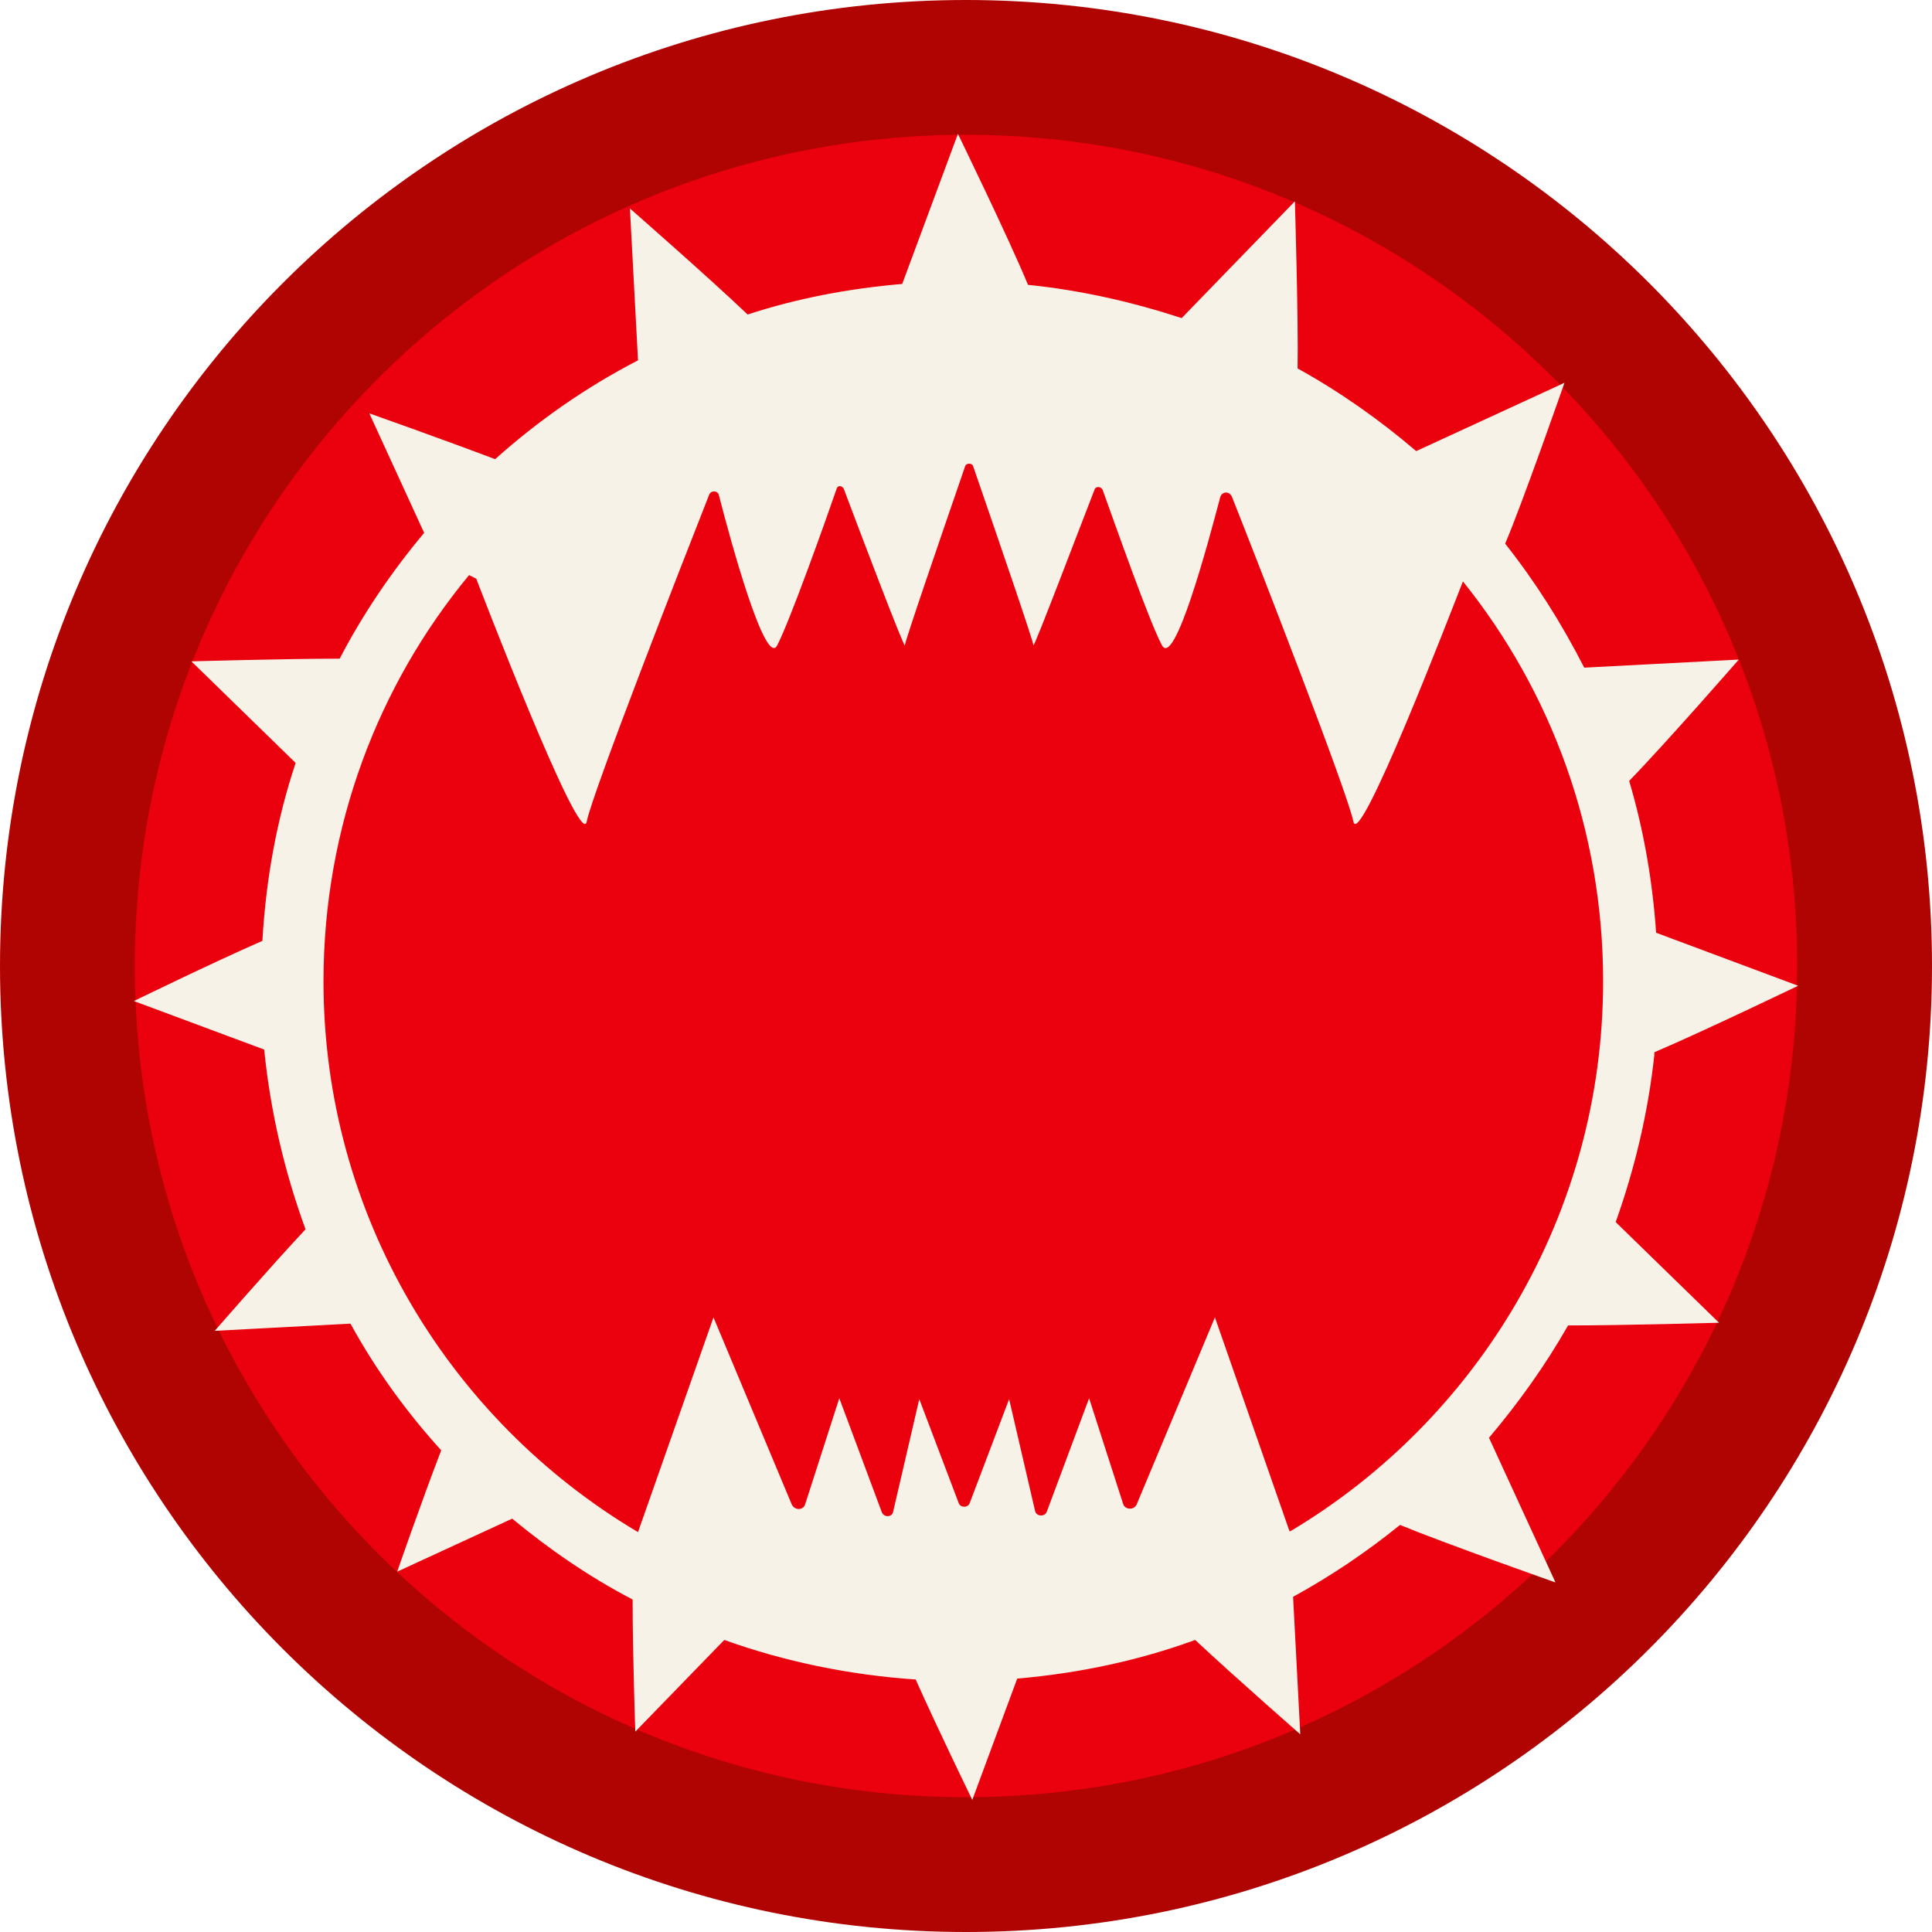
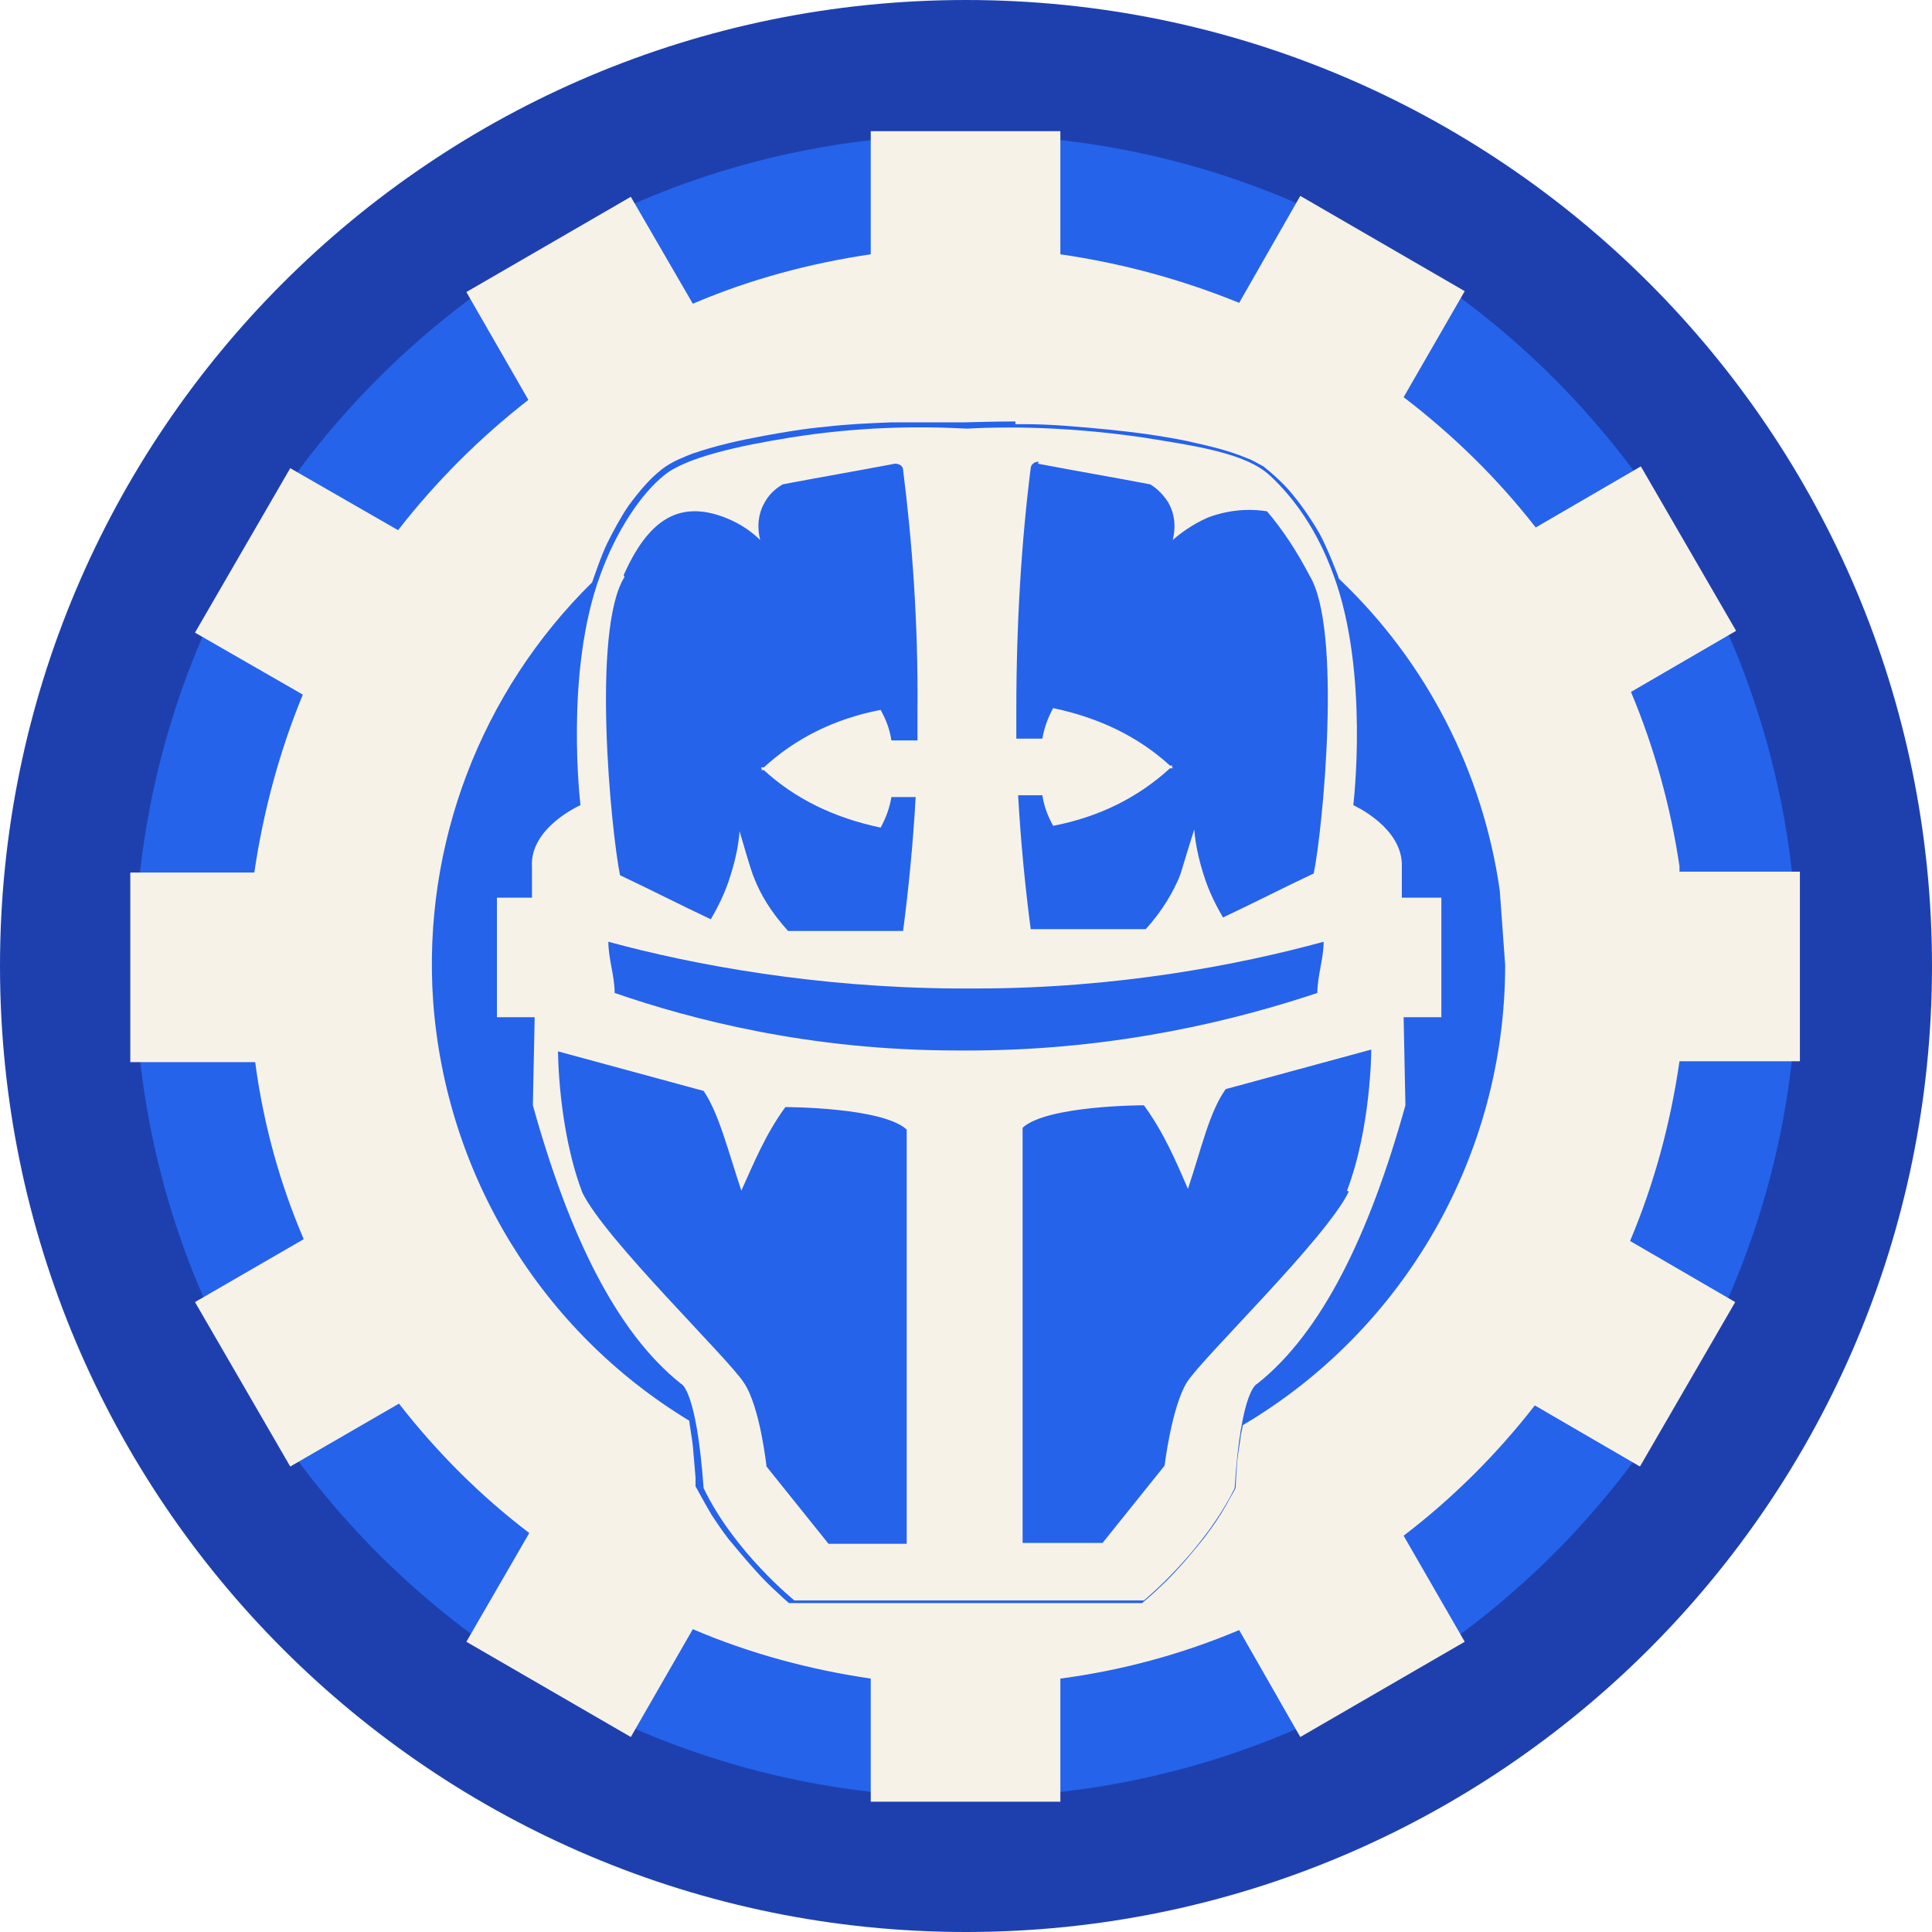
<svg xmlns="http://www.w3.org/2000/svg" id="Layer_1" data-name="Layer 1" viewBox="0 0 21.5 21.5">
  <defs>
    <style>
      .cls-1 {
-         fill: #eb000e;
-         stroke: #af0402;
-         stroke-width: 1.5px;
+         fill: #f7f2e8;
      }

      .cls-2 {
-         fill: #f7f2e8;
+         fill: #2563eb;
+         stroke: #1e40af;
+         stroke-width: 1.5px;
      }
    </style>
  </defs>
-   <circle class="cls-1" cx="10.75" cy="10.75" r="10" />
-   <path id="path2" class="cls-2" d="M18.41,11.71c.54-.23,1.6-.74,1.6-.74l-1.58-.59c-.04-.58-.14-1.15-.3-1.69.4-.41,1.22-1.35,1.22-1.35l-1.72.09c-.25-.49-.54-.95-.88-1.38.2-.47.66-1.79.66-1.79l-1.65.76c-.41-.35-.85-.66-1.32-.92.01-.54-.03-1.86-.03-1.86l-1.26,1.3c-.55-.18-1.12-.31-1.71-.37-.21-.51-.78-1.68-.78-1.68l-.62,1.67c-.59.05-1.17.16-1.72.34-.43-.41-1.31-1.18-1.31-1.18l.09,1.69c-.58.3-1.11.67-1.59,1.1-.58-.22-1.4-.51-1.4-.51l.61,1.33c-.36.43-.68.9-.94,1.4-.61,0-1.65.03-1.65.03l1.16,1.13c-.21.63-.33,1.29-.37,1.98-.57.25-1.43.67-1.43.67l1.45.54c.07.7.23,1.37.46,2-.42.45-1.01,1.13-1.01,1.13l1.51-.08c.28.51.62.98,1.01,1.41-.22.57-.49,1.35-.49,1.35l1.28-.59c.41.34.86.65,1.34.9,0,.62.03,1.47.03,1.47l.99-1.02c.67.24,1.39.39,2.13.44.25.56.63,1.34.63,1.34l.5-1.35c.69-.06,1.35-.2,1.98-.43.45.42,1.17,1.05,1.17,1.05l-.08-1.53c.42-.23.82-.5,1.19-.8.51.21,1.73.64,1.73.64l-.74-1.61c.33-.39.63-.81.88-1.25.61,0,1.68-.03,1.68-.03l-1.15-1.12c.21-.59.36-1.21.43-1.86h0ZM14.35,17.04l-.83-2.38-.87,2.08c-.03.07-.13.06-.15,0l-.38-1.18-.47,1.26c-.02.06-.11.06-.13,0l-.29-1.25-.44,1.16c-.02.05-.1.05-.12,0l-.44-1.16-.29,1.25c-.01.07-.11.07-.13,0l-.47-1.26-.38,1.18c-.02.07-.12.07-.15,0l-.87-2.08-.84,2.39c-2.09-1.24-3.5-3.52-3.5-6.13,0-1.72.61-3.3,1.62-4.52l.08.04s1.17,3.06,1.23,2.7c.06-.31,1.08-2.92,1.36-3.63.02-.06.1-.05.11,0,.13.51.52,1.93.65,1.67.14-.27.54-1.39.66-1.74.01-.04.06-.04.08,0,.15.4.68,1.8.68,1.74,0-.04.37-1.12.67-1.99.01-.04.08-.04.09,0,.3.87.67,1.95.67,1.99,0,.05.52-1.32.68-1.73.01-.04.07-.04.09,0,.13.36.52,1.47.66,1.73.14.26.51-1.12.65-1.65.02-.06.1-.07.13,0,.29.73,1.29,3.3,1.35,3.61.06.34,1.09-2.34,1.22-2.67.98,1.22,1.56,2.77,1.56,4.45,0,2.6-1.4,4.88-3.48,6.12h0Z" />
+   <circle class="cls-2" cx="10.75" cy="10.75" r="10" />
+   <g>
+     <path id="path922" class="cls-1" d="M9.69,1.47v1.36c-.68.1-1.35.28-1.98.55l-.69-1.19-1.83,1.06.69,1.2c-.54.42-1.03.91-1.45,1.45l-1.2-.69-1.06,1.83,1.2.69c-.26.63-.44,1.3-.54,1.98h-1.38v2.11h1.39c.09.68.27,1.34.54,1.97l-1.21.7,1.06,1.83,1.21-.7c.42.54.91,1.03,1.45,1.44l-.7,1.21,1.83,1.06.69-1.2c.63.27,1.3.45,1.98.55v1.37h2.11v-1.37c.68-.09,1.35-.27,1.99-.54l.68,1.19,1.83-1.06-.68-1.18c.55-.42,1.04-.91,1.46-1.45l1.17.68,1.06-1.83-1.17-.68c.27-.64.45-1.31.55-2h1.34v-2.11h-1.34v-.06c-.1-.67-.28-1.32-.54-1.94l1.17-.68-1.06-1.83-1.17.68c-.42-.54-.92-1.03-1.47-1.45l.68-1.18-1.83-1.06-.68,1.19c-.64-.26-1.3-.44-1.99-.54v-1.37h-2.11ZM11.3,4.72s.06,0,.09,0c.31,0,.63.03.94.06.3.03.6.07.89.13.22.05.45.1.66.19.06.02.12.06.18.09.1.08.2.17.28.26.13.15.24.31.34.48.09.16.22.5.22.51.97.92,1.6,2.14,1.79,3.47l.06.83c0,2.1-1.11,4.05-2.92,5.12,0,0-.01.07-.02.1-.01.1-.03.19-.04.29-.01.1-.02.31-.02.31,0,0-.03.06-.05.09-.07.13-.14.25-.23.37-.09.13-.19.24-.29.36-.09.1-.18.2-.28.29-.06.06-.19.17-.19.17h-3.93s-.07-.06-.11-.1c-.09-.08-.18-.17-.26-.26-.1-.11-.2-.23-.3-.35-.07-.09-.13-.18-.19-.27-.06-.1-.18-.32-.18-.32,0,0,0-.07,0-.1-.01-.12-.02-.23-.03-.35-.01-.09-.04-.26-.04-.28-1.65-1-2.71-2.74-2.85-4.67-.12-1.74.53-3.44,1.77-4.66h0s.1-.3.17-.44c.07-.14.15-.29.24-.42.12-.16.25-.32.41-.43.09-.06.19-.1.29-.14.26-.09.53-.15.8-.2.22-.04.45-.08.68-.1.25-.03.49-.04.74-.05.27,0,.82,0,.82,0,0,0,.33-.01.56-.01h0Z" />
+     <path id="path2" class="cls-1" d="M15.99,9.99h-.39v-.34c.02-.44-.54-.69-.54-.69,0,0,.18-1.48-.22-2.56-.18-.5-.44-.86-.71-1.11s-.84-.33-1.4-.42c-.75-.11-1.42-.13-1.97-.1-.55-.03-1.22-.02-1.97.1-.56.09-1.16.22-1.4.42-.25.2-.53.61-.71,1.11-.4,1.08-.22,2.56-.22,2.56,0,0-.57.25-.54.69v.34h-.39v1.33h.42l-.02.98c.4,1.44.93,2.53,1.65,3.1,0,0,.17.05.25,1.16.34.71,1.01,1.25,1.01,1.25h3.89s.66-.54,1.01-1.25c.07-1.11.25-1.16.25-1.16.72-.57,1.25-1.66,1.65-3.1l-.02-.98h.42v-1.33ZM11.55,5.16c.42.08.83.15,1.25.23.05.03.13.09.2.2.11.19.06.38.05.42.08-.07.21-.17.39-.25.29-.11.54-.09.66-.07.17.2.33.44.47.71.37.59.15,2.83.05,3.32-.34.16-.67.33-1.01.49-.07-.12-.16-.29-.22-.49-.06-.19-.09-.36-.1-.49-.13.41-.14.47-.17.54-.06.14-.17.35-.37.57h-1.28c-.06-.46-.11-.96-.14-1.49h.27c.02.13.06.23.12.34.52-.1.95-.32,1.3-.64h.03s0-.01-.01-.02c0,0,0,0,.01-.01h-.03c-.35-.32-.78-.53-1.3-.64-.06.11-.1.22-.12.34h-.29c0-.1,0-.2,0-.31,0-1,.06-1.91.16-2.7,0-.04.05-.08.09-.07h0ZM6.94,6.4c.26-.58.59-.85,1.13-.64.18.07.31.17.39.25-.01-.04-.06-.23.05-.42.06-.11.15-.17.2-.2.42-.08.83-.15,1.25-.23.04,0,.09.02.09.07.1.79.17,1.7.16,2.7,0,.1,0,.21,0,.31h-.29c-.02-.13-.06-.23-.12-.34-.52.1-.95.32-1.3.64h-.03s0,.01.01.02c0,0,0,0-.01.01h.03c.35.32.78.53,1.3.64.06-.11.1-.22.12-.34h.27c-.03.53-.08,1.03-.14,1.49h-1.28c-.2-.22-.31-.42-.37-.57-.03-.07-.05-.13-.17-.54-.01.14-.04.3-.1.49-.06.2-.15.37-.22.49-.34-.16-.67-.33-1.01-.49-.1-.49-.32-2.73.05-3.32h0ZM10.11,17.18h-.89l-.69-.86s-.07-.66-.25-.93c-.17-.27-1.55-1.6-1.8-2.12-.27-.71-.27-1.57-.27-1.57l1.62.44c.17.25.27.66.42,1.11.14-.31.27-.63.49-.93,0,0,1.08,0,1.35.25,0,0,0,0,0,.01,0,1.54,0,3.13,0,4.55v.07h0ZM10.75,11.69s-.07,0-.1,0c-1.63,0-2.94-.34-3.81-.64,0-.19-.07-.38-.07-.57.95.26,2.32.51,3.86.52.04,0,.08,0,.12,0,.04,0,.08,0,.12,0,1.55,0,2.91-.26,3.86-.52,0,.19-.07.38-.07.57-.87.29-2.19.63-3.81.64-.03,0-.07,0-.1,0ZM15.01,13.26c-.25.52-1.62,1.84-1.8,2.12-.17.27-.25.93-.25.93l-.69.86h-.89v-4.62c.27-.25,1.35-.25,1.35-.25.22.3.36.63.49.93.15-.45.24-.86.42-1.11l1.62-.44s0,.86-.27,1.57h0Z" />
+   </g>
</svg>
